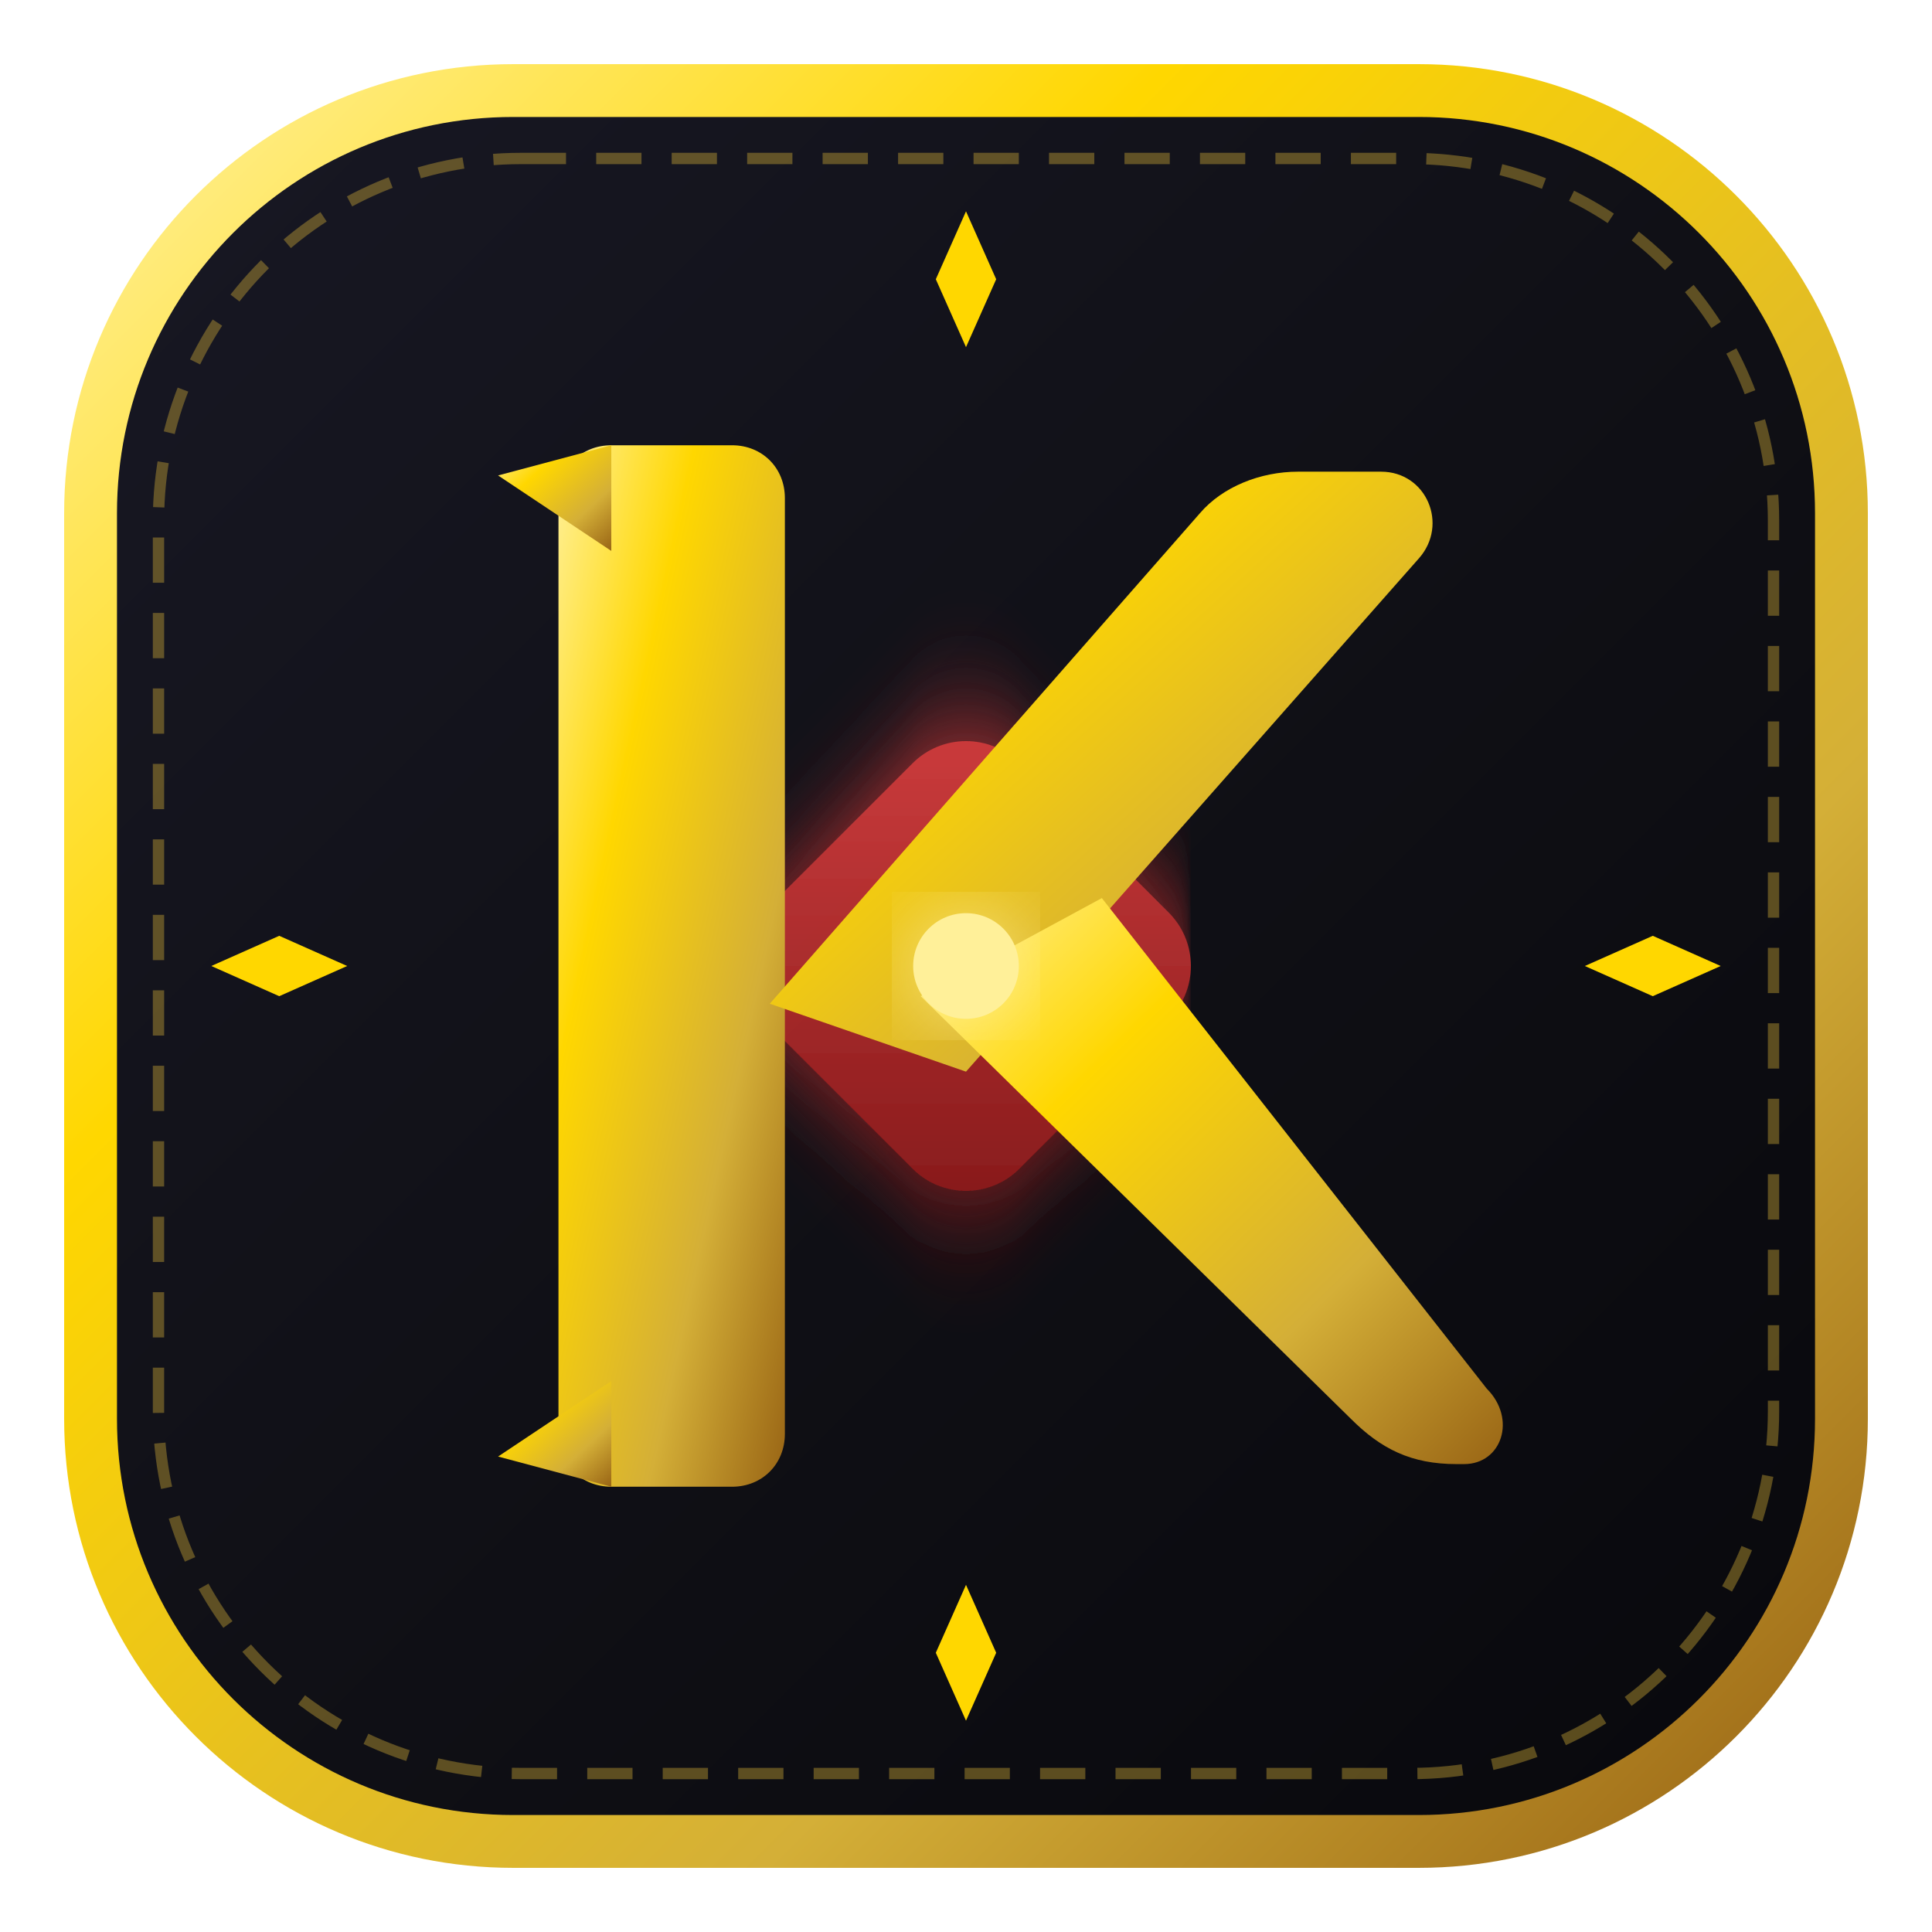
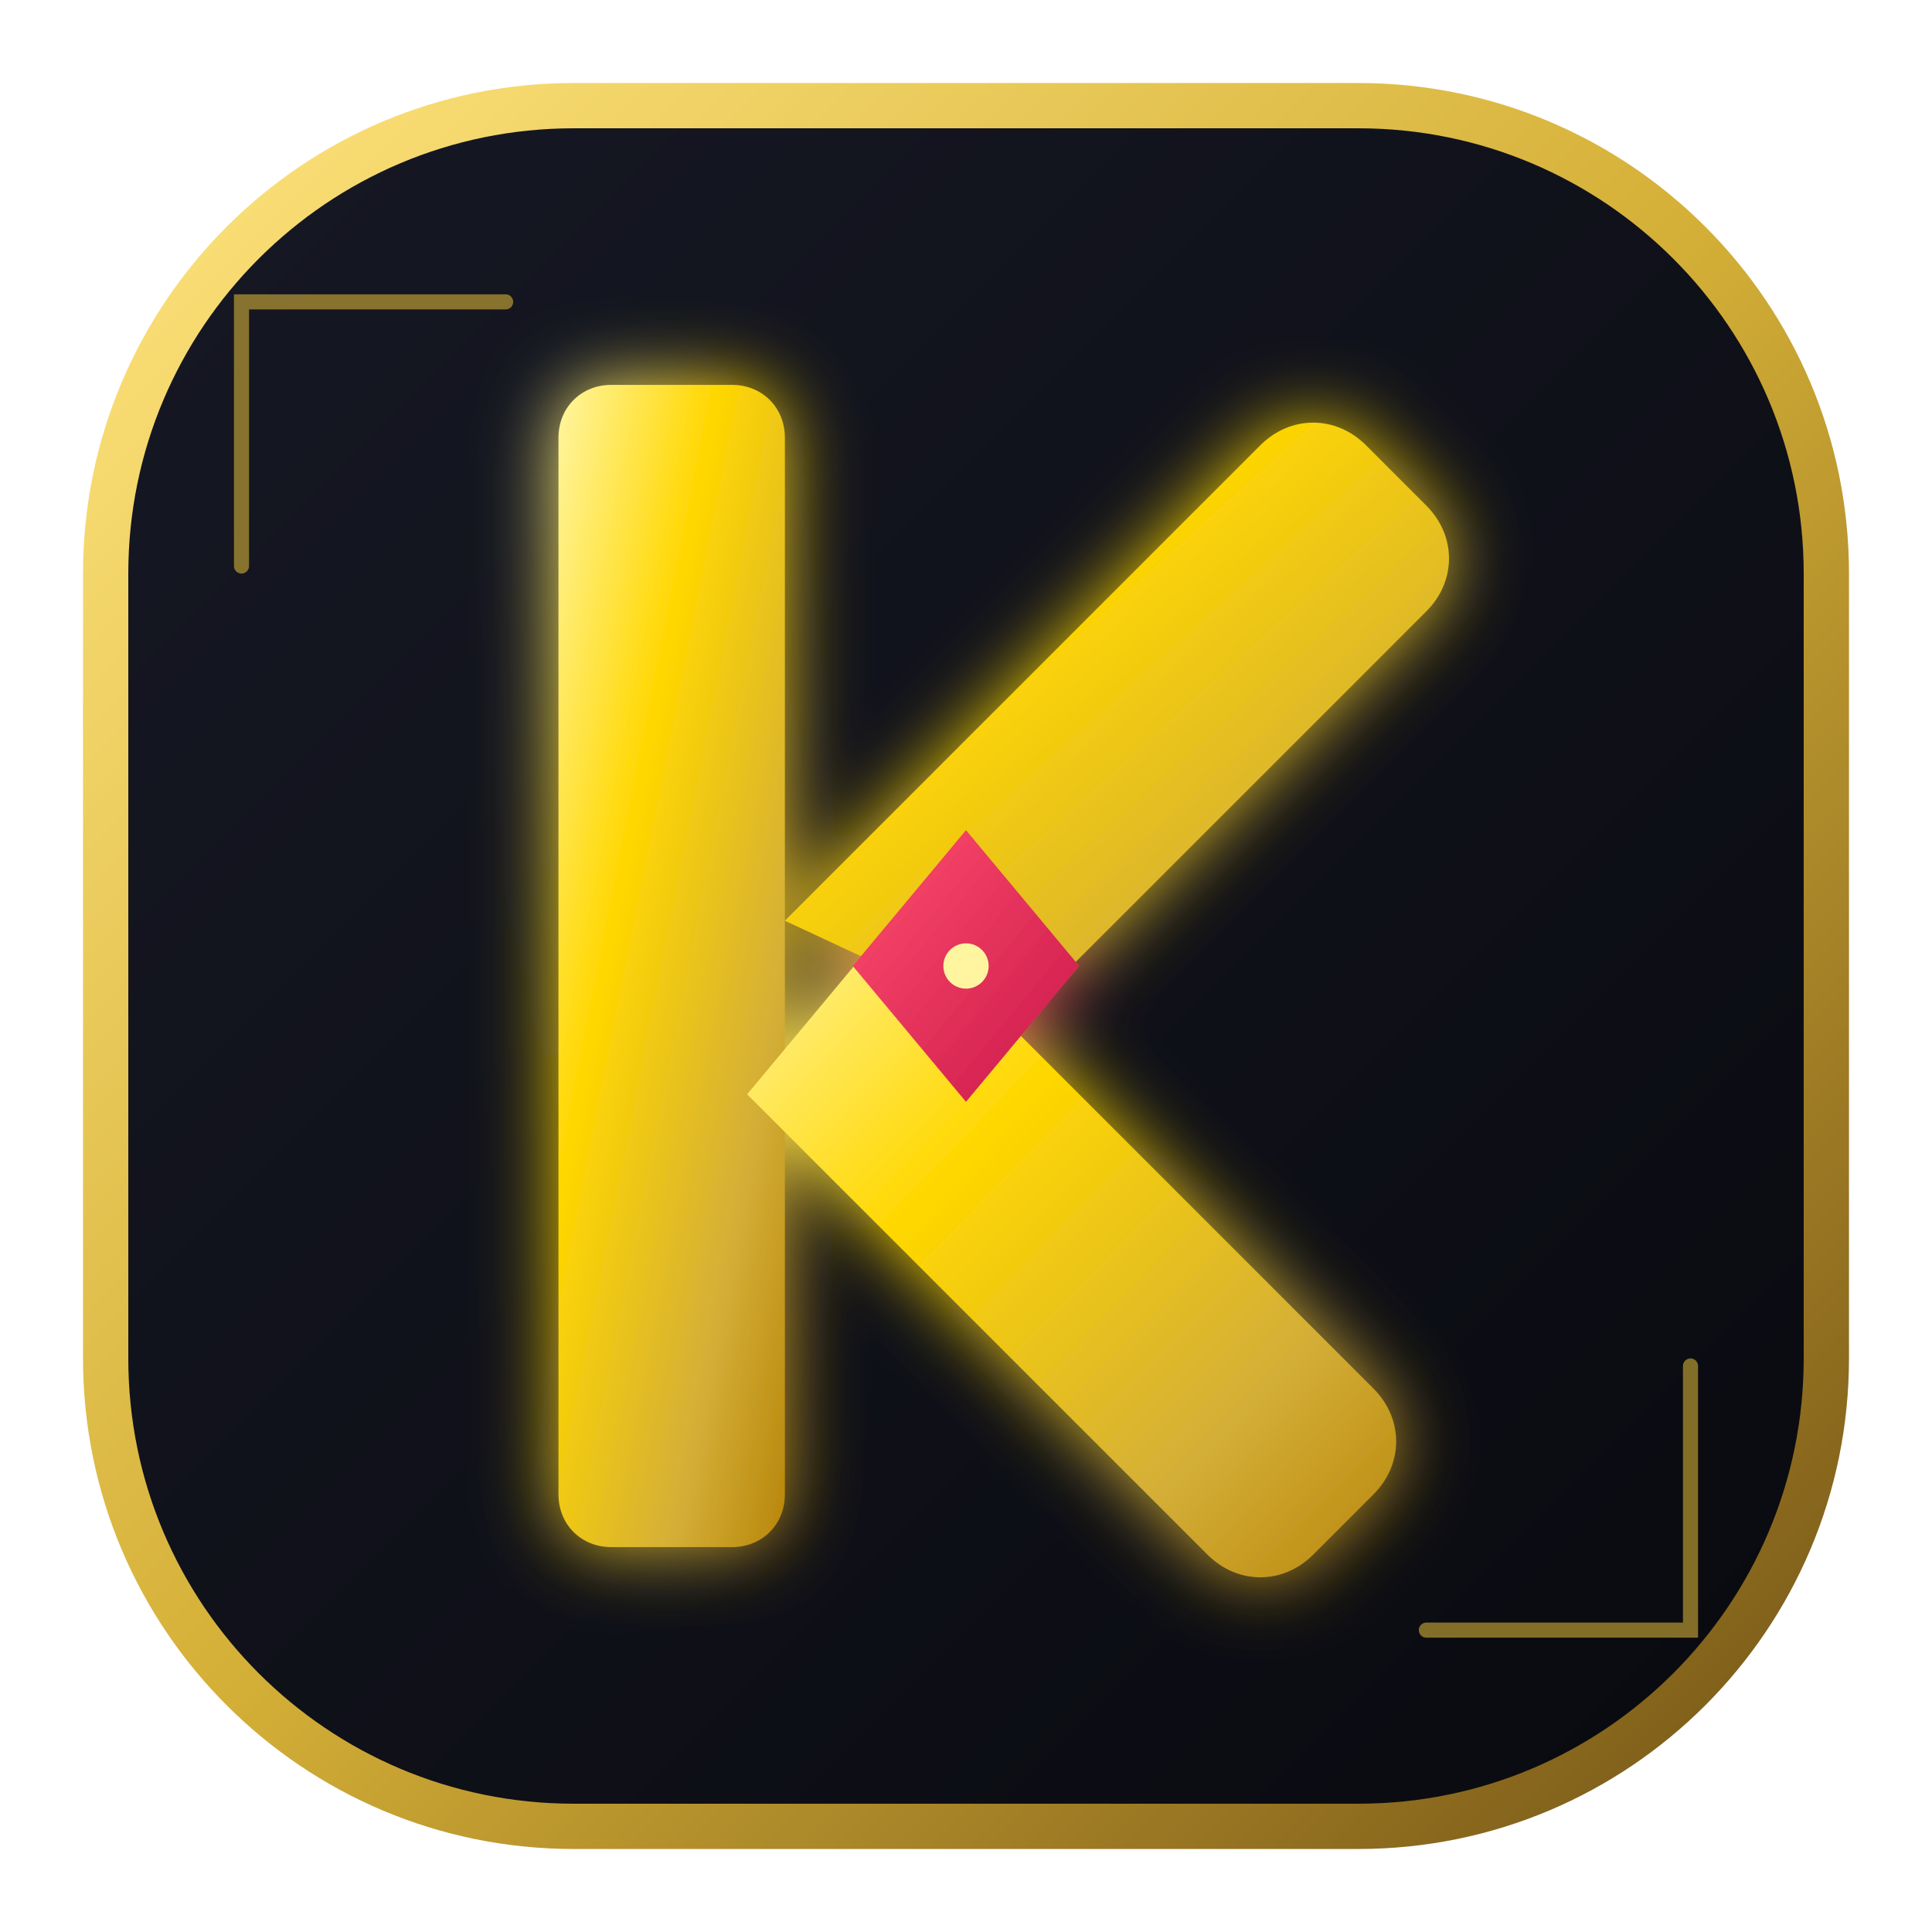
<svg xmlns="http://www.w3.org/2000/svg" viewBox="0 0 512 512" width="100%" height="100%">
  <defs>
-     <linearGradient id="goldGrad" x1="0%" y1="0%" x2="100%" y2="100%">
-       <stop offset="0%" stop-color="#FFF099" />
-       <stop offset="30%" stop-color="#FFD700" />
-       <stop offset="70%" stop-color="#D4AF37" />
-       <stop offset="100%" stop-color="#996515" />
+     <linearGradient id="goldLinear" x1="0%" y1="0%" x2="100%" y2="100%">
+       <stop offset="0%" stop-color="#FFF5A0" />
+       <stop offset="35%" stop-color="#FFD700" />
+       <stop offset="75%" stop-color="#D4AF37" />
+       <stop offset="100%" stop-color="#B8860B" />
    </linearGradient>
-     <linearGradient id="bgGrad" x1="0%" y1="0%" x2="100%" y2="100%">
-       <stop offset="0%" stop-color="#181824" />
-       <stop offset="50%" stop-color="#101016" />
-       <stop offset="100%" stop-color="#08080C" />
+     <linearGradient id="rubyLinear" x1="0%" y1="0%" x2="100%" y2="100%">
+       <stop offset="0%" stop-color="#FF4D6D" />
+       <stop offset="100%" stop-color="#C9184A" />
    </linearGradient>
-     <linearGradient id="rubyGrad" x1="0%" y1="0%" x2="100%" y2="100%">
-       <stop offset="0%" stop-color="#EF4444" />
-       <stop offset="100%" stop-color="#991B1B" />
+     <linearGradient id="darkPlate" x1="0%" y1="0%" x2="100%" y2="100%">
+       <stop offset="0%" stop-color="#161824" />
+       <stop offset="100%" stop-color="#090A0F" />
    </linearGradient>
-     <filter id="glow" x="-20%" y="-20%" width="140%" height="140%">
-       <feGaussianBlur stdDeviation="12" result="blur" />
+     <linearGradient id="borderGlow" x1="0%" y1="0%" x2="100%" y2="100%">
+       <stop offset="0%" stop-color="#FFE57F" />
+       <stop offset="50%" stop-color="#D4AF37" />
+       <stop offset="100%" stop-color="#735316" />
+     </linearGradient>
+     <filter id="subtleGlow" x="-20%" y="-20%" width="140%" height="140%">
+       <feGaussianBlur stdDeviation="10" result="blur" />
      <feComposite in="SourceGraphic" in2="blur" operator="over" />
    </filter>
  </defs>
-   <rect x="24" y="24" width="464" height="464" rx="112" fill="url(#bgGrad)" stroke="url(#goldGrad)" stroke-width="14" />
-   <rect x="42" y="42" width="428" height="428" rx="96" fill="none" stroke="#D4AF37" stroke-width="3" stroke-dasharray="12 8" opacity="0.4" />
-   <path d="M 256 56 L 264 74 L 256 92 L 248 74 Z" fill="#FFD700" />
-   <path d="M 256 420 L 264 438 L 256 456 L 248 438 Z" fill="#FFD700" />
-   <path d="M 56 256 L 74 264 L 92 256 L 74 248 Z" fill="#FFD700" />
-   <path d="M 420 256 L 438 264 L 456 256 L 438 248 Z" fill="#FFD700" />
-   <rect x="208" y="208" width="96" height="96" rx="20" transform="rotate(45 256 256)" fill="url(#rubyGrad)" opacity="0.85" filter="url(#glow)" />
-   <g fill="url(#goldGrad)">
-     <path d="M 148 132 C 148 124 154 118 162 118 L 194 118 C 202 118 208 124 208 132 L 208 380 C 208 388 202 394 194 394 L 162 394 C 154 394 148 388 148 380 Z" />
-     <path d="M 132 126 L 162 118 L 162 146 Z" />
-     <path d="M 132 386 L 162 394 L 162 366 Z" />
-     <path d="M 204 266 L 318 136 C 324 129 334 125 344 125 L 366 125 C 378 125 384 139 376 148 L 256 284 Z" />
-     <path d="M 244 264 L 358 376 C 366 384 374 388 386 388 L 388 388 C 398 388 402 376 394 368 L 292 238 Z" />
-     <circle cx="256" cy="256" r="14" fill="#FFF099" filter="url(#glow)" />
+   <rect x="28" y="28" width="456" height="456" rx="124" fill="url(#darkPlate)" stroke="url(#borderGlow)" stroke-width="12" />
+   <path d="M 64 150 L 64 80 L 134 80" fill="none" stroke="#D4AF37" stroke-width="4" opacity="0.6" stroke-linecap="round" />
+   <path d="M 448 362 L 448 432 L 378 432" fill="none" stroke="#D4AF37" stroke-width="4" opacity="0.6" stroke-linecap="round" />
+   <g filter="url(#subtleGlow)">
+     <path d="M 148 116 C 148 108 154 102 162 102 L 194 102 C 202 102 208 108 208 116 L 208 396 C 208 404 202 410 194 410 L 162 410 C 154 410 148 404 148 396 Z" fill="url(#goldLinear)" />
+     <path d="M 208 244 L 334 118 C 342 110 354 110 362 118 L 378 134 C 386 142 386 154 378 162 L 268 272 Z" fill="url(#goldLinear)" />
+     <path d="M 238 242 L 364 368 C 372 376 372 388 364 396 L 348 412 C 340 420 328 420 320 412 L 198 290 Z" fill="url(#goldLinear)" />
+     <polygon points="256,220 286,256 256,292 226,256" fill="url(#rubyLinear)" />
+     <circle cx="256" cy="256" r="6" fill="#FFF5A0" />
  </g>
</svg>
